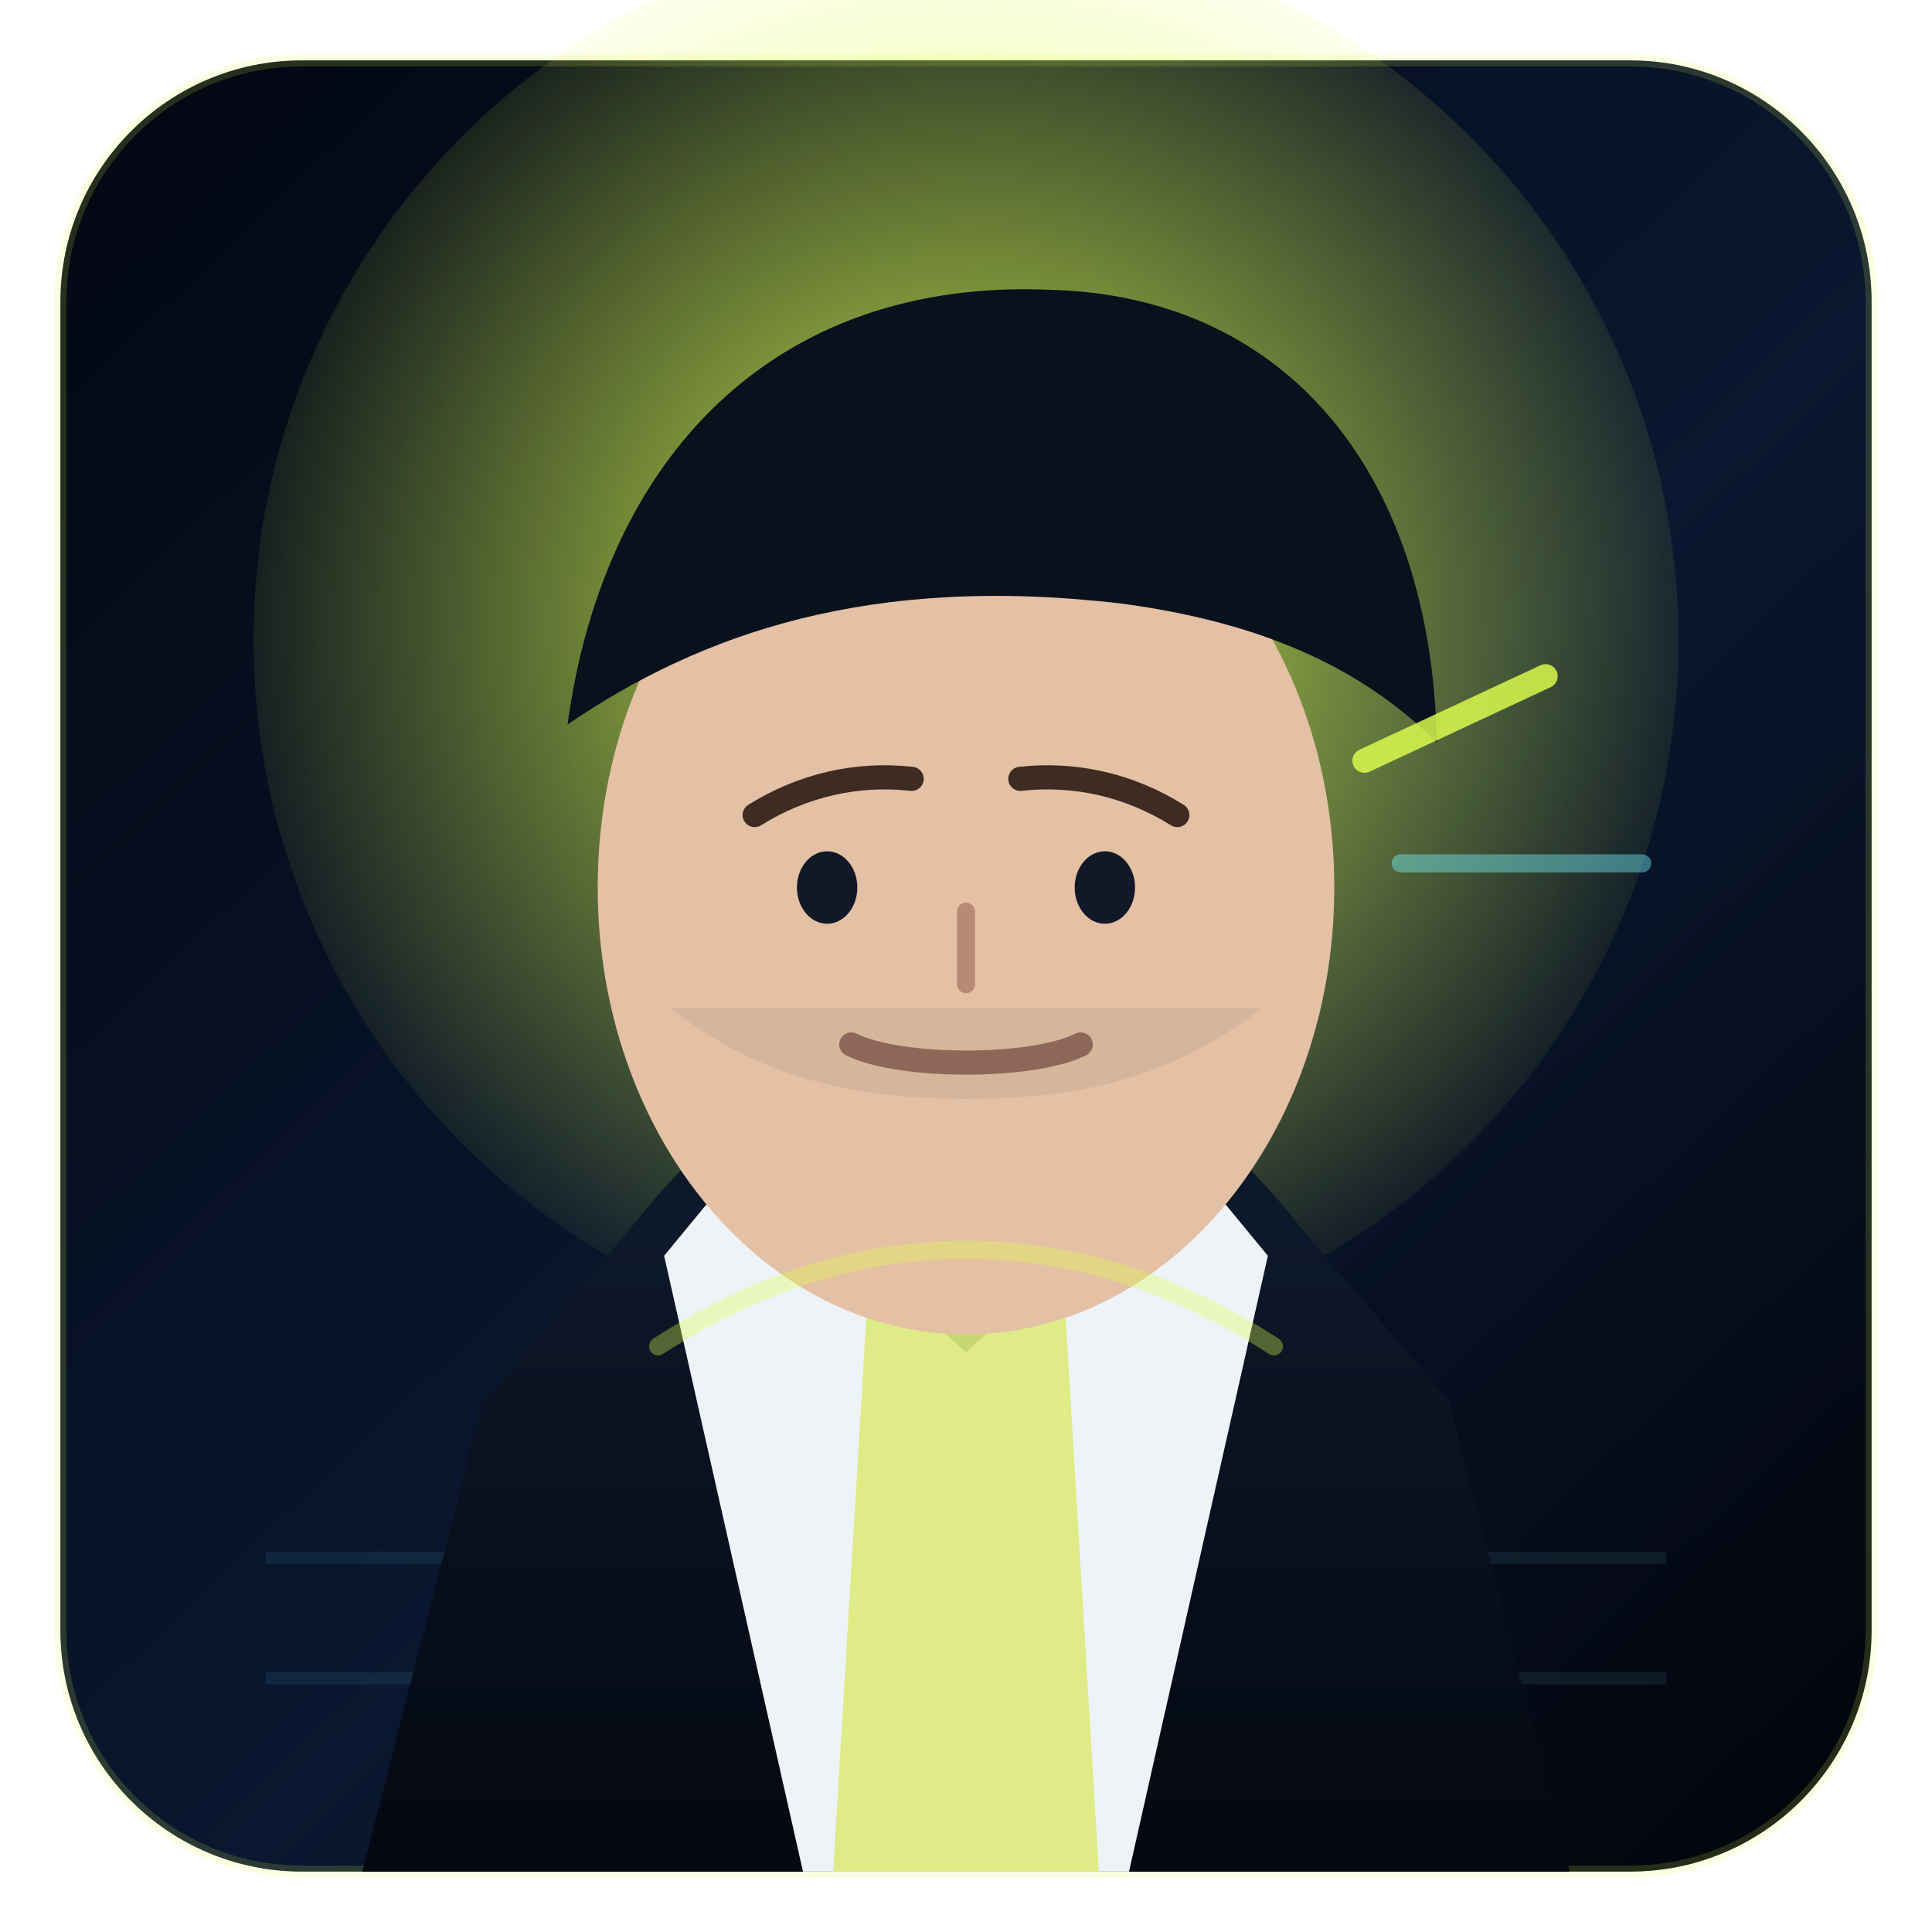
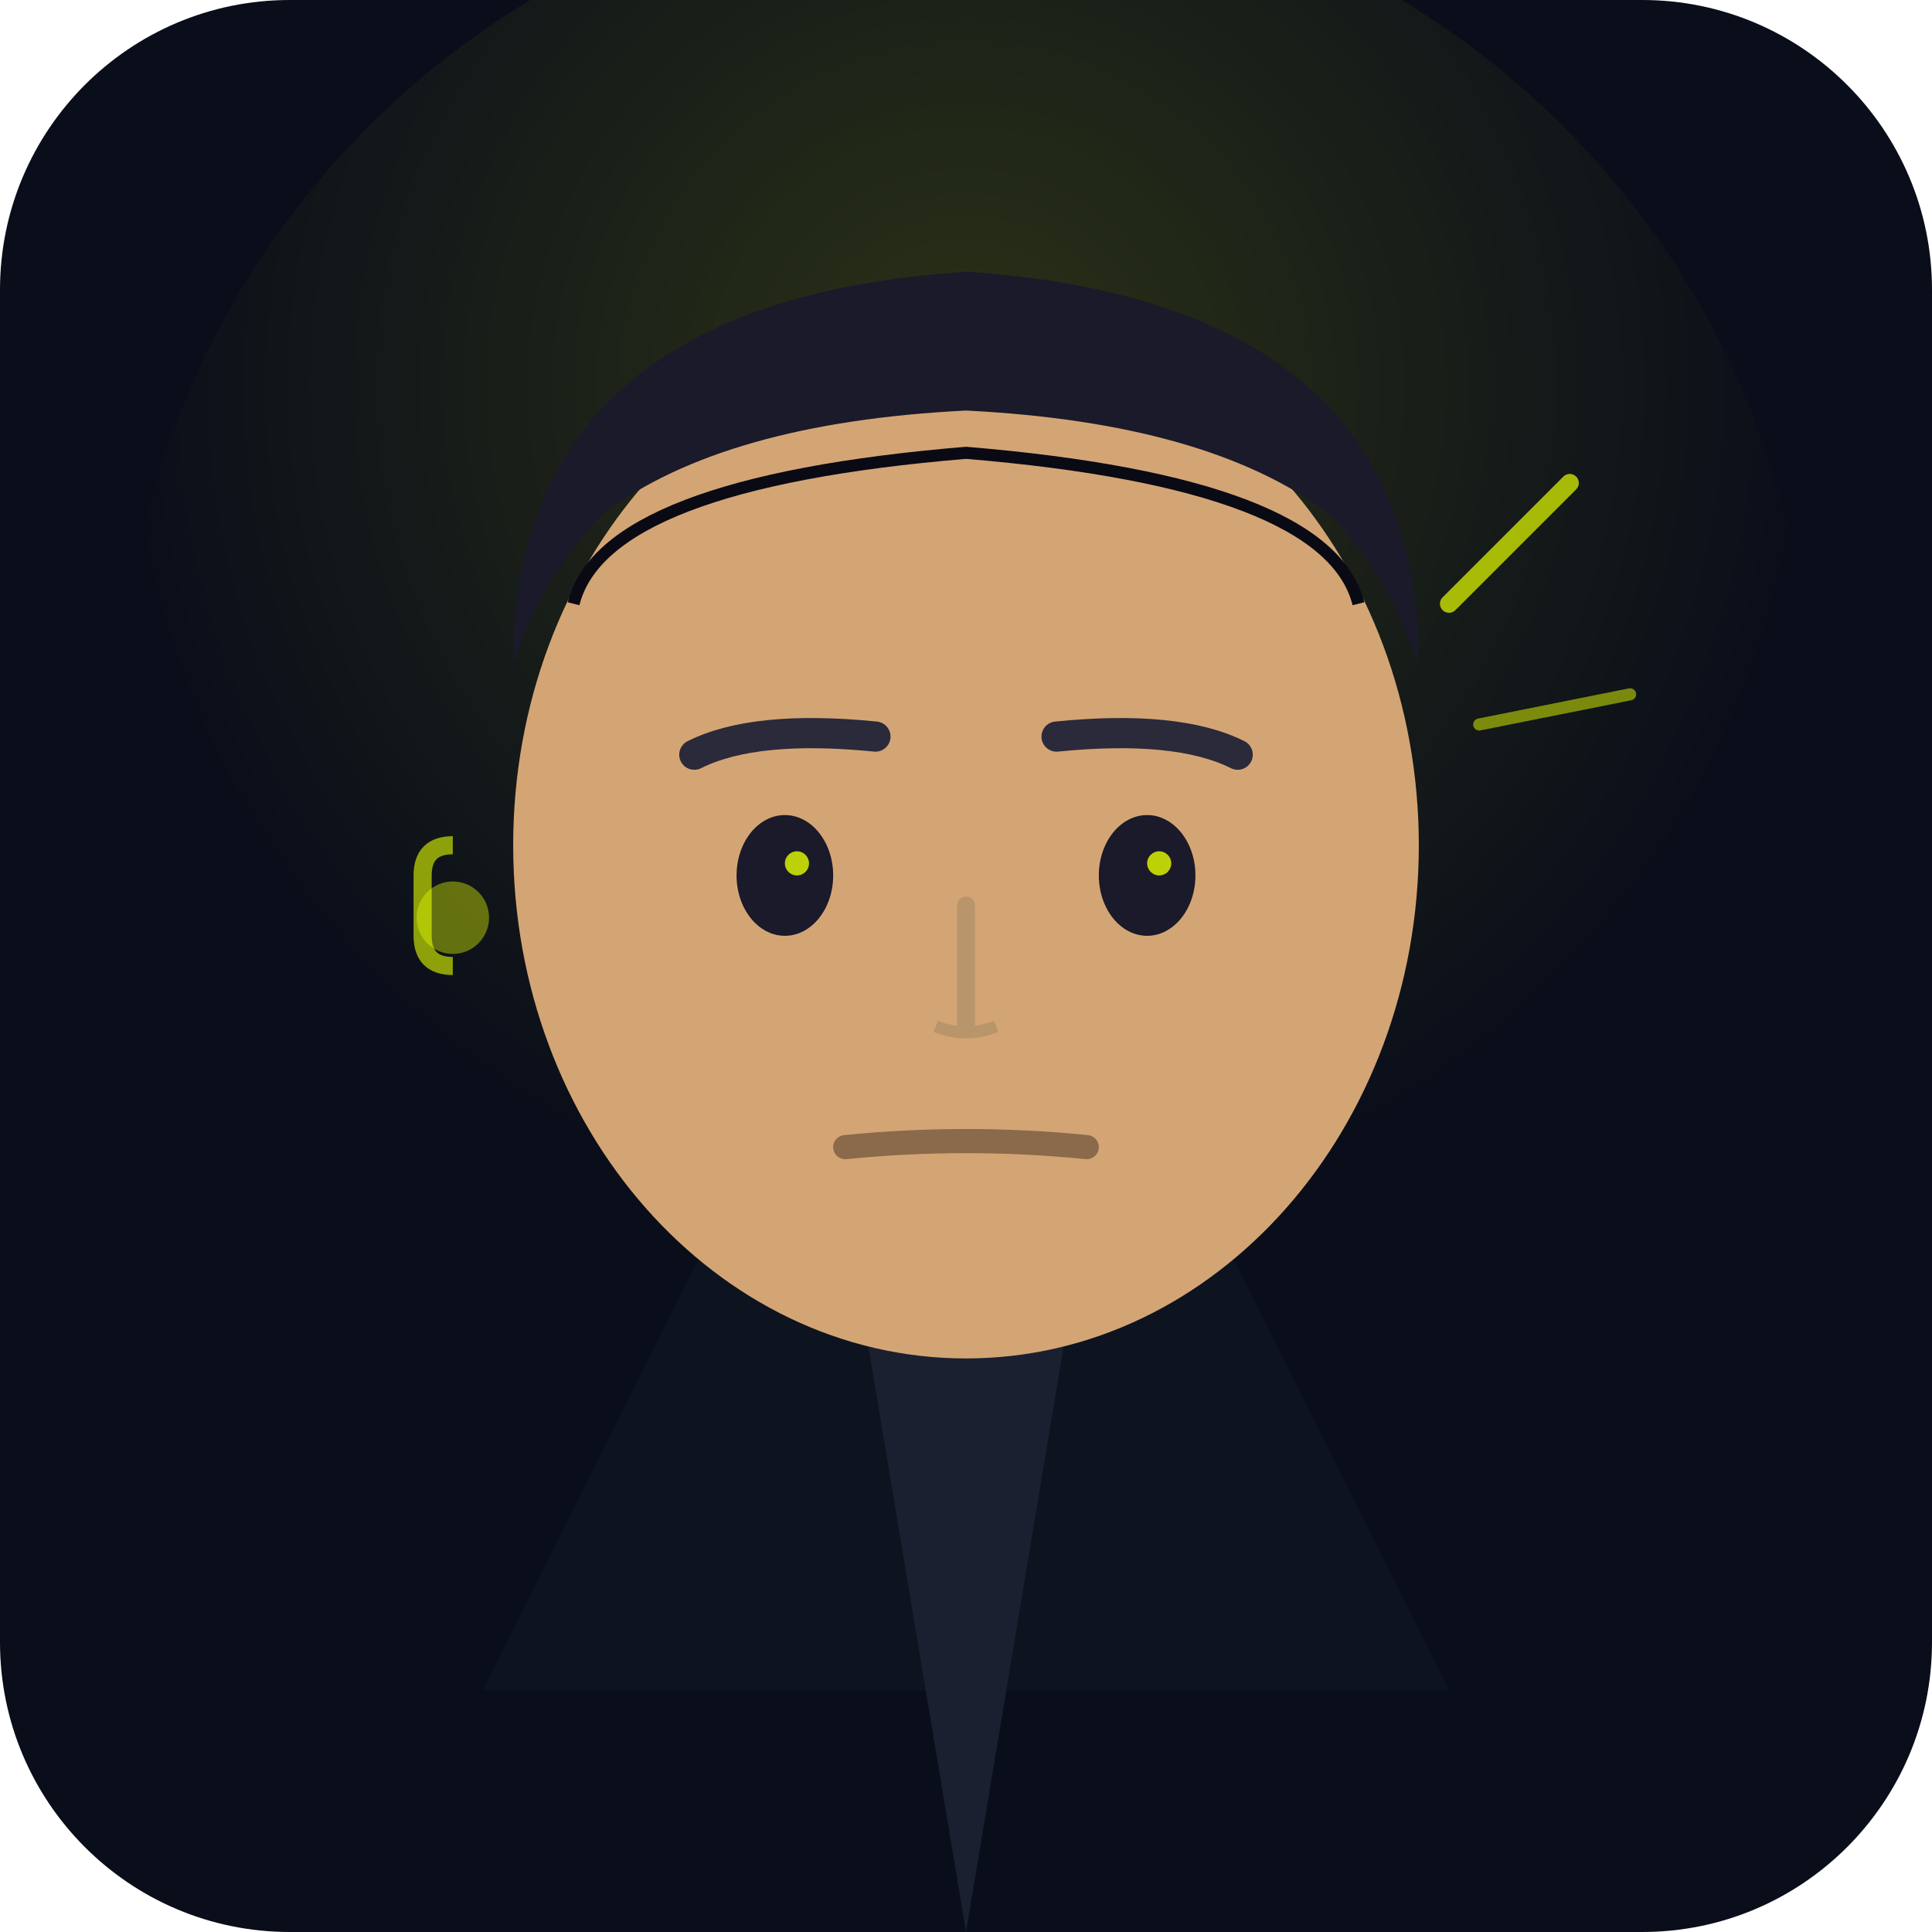
<svg xmlns="http://www.w3.org/2000/svg" width="320" height="320" viewBox="0 0 320 320" fill="none">
  <defs>
-     <linearGradient id="sc-bg" x1="18" y1="10" x2="302" y2="310" gradientUnits="userSpaceOnUse">
-       <stop stop-color="#030712" />
-       <stop offset="0.56" stop-color="#0a1730" />
-       <stop offset="1" stop-color="#02040a" />
+     <linearGradient id="sc-bg" x1="0" y1="0" x2="320" y2="320">
+       <stop stop-color="#0a0e1a" />
+       <stop offset="1" stop-color="#1a1f35" />
    </linearGradient>
-     <radialGradient id="sc-halo" cx="0" cy="0" r="1" gradientUnits="userSpaceOnUse" gradientTransform="translate(160 102) rotate(90) scale(130)">
-       <stop stop-color="#dfff4d" stop-opacity="0.92" />
-       <stop offset="1" stop-color="#dfff4d" stop-opacity="0" />
+     <radialGradient id="sc-glow" cx="0.5" cy="0.3">
+       <stop stop-color="#e5ff00" stop-opacity="0.15" />
+       <stop offset="1" stop-color="#e5ff00" stop-opacity="0" />
    </radialGradient>
-     <linearGradient id="sc-suit" x1="160" y1="204" x2="160" y2="308" gradientUnits="userSpaceOnUse">
-       <stop stop-color="#0d1829" />
-       <stop offset="1" stop-color="#040811" />
-     </linearGradient>
  </defs>
-   <rect x="10" y="10" width="300" height="300" rx="40" fill="url(#sc-bg)" />
-   <rect x="10" y="10" width="300" height="300" rx="40" stroke="#dfff4d" stroke-opacity="0.16" stroke-width="2" />
-   <circle cx="160" cy="106" r="118" fill="url(#sc-halo)" />
-   <path d="M44 258H276" stroke="#72f7ff" stroke-opacity="0.08" stroke-width="2" />
-   <path d="M44 278H276" stroke="#72f7ff" stroke-opacity="0.08" stroke-width="2" />
-   <path d="M60 310L80 232L104 204C121 182 140 172 160 172C180 172 199 182 216 204L240 232L260 310H60Z" fill="url(#sc-suit)" />
-   <path d="M124 191L160 224L196 191L210 208L187 310H133L110 208L124 191Z" fill="#eef3f8" />
-   <path d="M145 193L160 211L175 193L182 310H138L145 193Z" fill="#ddea7b" fill-opacity="0.9" />
-   <ellipse cx="160" cy="147" rx="61" ry="74" fill="#e4c0a4" />
-   <path d="M111 167C124 177 138 182 160 182C182 182 196 177 209 167" fill="#000" fill-opacity="0.06" />
-   <path d="M94 120C100 76 128 46 174 48C212 49 237 77 238 123C225 110 208 103 186 100C144 95 116 105 94 120Z" fill="#09111d" />
-   <path d="M125 135C133 130 142 128 151 129" stroke="#3e2c23" stroke-width="4" stroke-linecap="round" />
-   <path d="M169 129C178 128 187 130 195 135" stroke="#3e2c23" stroke-width="4" stroke-linecap="round" />
-   <ellipse cx="137" cy="147" rx="5" ry="6" fill="#111827" />
-   <ellipse cx="183" cy="147" rx="5" ry="6" fill="#111827" />
-   <path d="M160 151V163" stroke="#b78a73" stroke-width="3" stroke-linecap="round" />
-   <path d="M141 173C149 177 171 177 179 173" stroke="#8d6758" stroke-width="4" stroke-linecap="round" />
-   <path d="M109 223C126 212 143 207 160 207C177 207 194 212 211 223" stroke="#dfff4d" stroke-opacity="0.34" stroke-width="3" stroke-linecap="round" />
-   <path d="M226 126L256 112" stroke="#dfff4d" stroke-width="4" stroke-linecap="round" stroke-opacity="0.82" />
-   <path d="M232 143H272" stroke="#72f7ff" stroke-width="3" stroke-linecap="round" stroke-opacity="0.42" />
+   <rect width="320" height="320" rx="48" fill="url(#sc-bg)" />
+   <circle cx="160" cy="120" r="140" fill="url(#sc-glow)" />
+   <path d="M80 280 L120 200 L160 180 L200 200 L240 280 Z" fill="#0d1420" />
+   <path d="M140 200 L160 220 L180 200 L160 320 Z" fill="#1a2030" />
+   <ellipse cx="160" cy="140" rx="75" ry="85" fill="#d4a574" />
+   <path d="M85 110 Q85 50 160 45 Q235 50 235 110 Q230 95 220 85 Q200 70 160 68 Q120 70 100 85 Q90 95 85 110 Z" fill="#1a1a2a" />
+   <path d="M95 100 Q100 80 160 75 Q220 80 225 100" stroke="#0a0a15" stroke-width="2" fill="none" />
+   <path d="M115 125 Q125 120 145 122" stroke="#2a2a3a" stroke-width="5" stroke-linecap="round" />
+   <path d="M175 122 Q195 120 205 125" stroke="#2a2a3a" stroke-width="5" stroke-linecap="round" />
+   <ellipse cx="130" cy="145" rx="8" ry="10" fill="#1a1a2a" />
+   <ellipse cx="190" cy="145" rx="8" ry="10" fill="#1a1a2a" />
+   <circle cx="132" cy="143" r="2" fill="#e5ff00" opacity="0.8" />
+   <circle cx="192" cy="143" r="2" fill="#e5ff00" opacity="0.8" />
+   <path d="M160 150 L160 170" stroke="#b8956a" stroke-width="3" stroke-linecap="round" />
+   <path d="M155 170 Q160 172 165 170" stroke="#b8956a" stroke-width="2" />
+   <path d="M140 190 Q160 188 180 190" stroke="#8a6a4a" stroke-width="4" stroke-linecap="round" />
+   <path d="M75 140 Q70 140 70 145 L70 155 Q70 160 75 160" stroke="#e5ff00" stroke-width="3" fill="none" opacity="0.6" />
+   <circle cx="75" cy="152" r="6" fill="#e5ff00" opacity="0.4" />
+   <path d="M240 100 L260 80" stroke="#e5ff00" stroke-width="3" stroke-linecap="round" opacity="0.7" />
+   <path d="M245 120 L270 115" stroke="#e5ff00" stroke-width="2" stroke-linecap="round" opacity="0.5" />
</svg>
